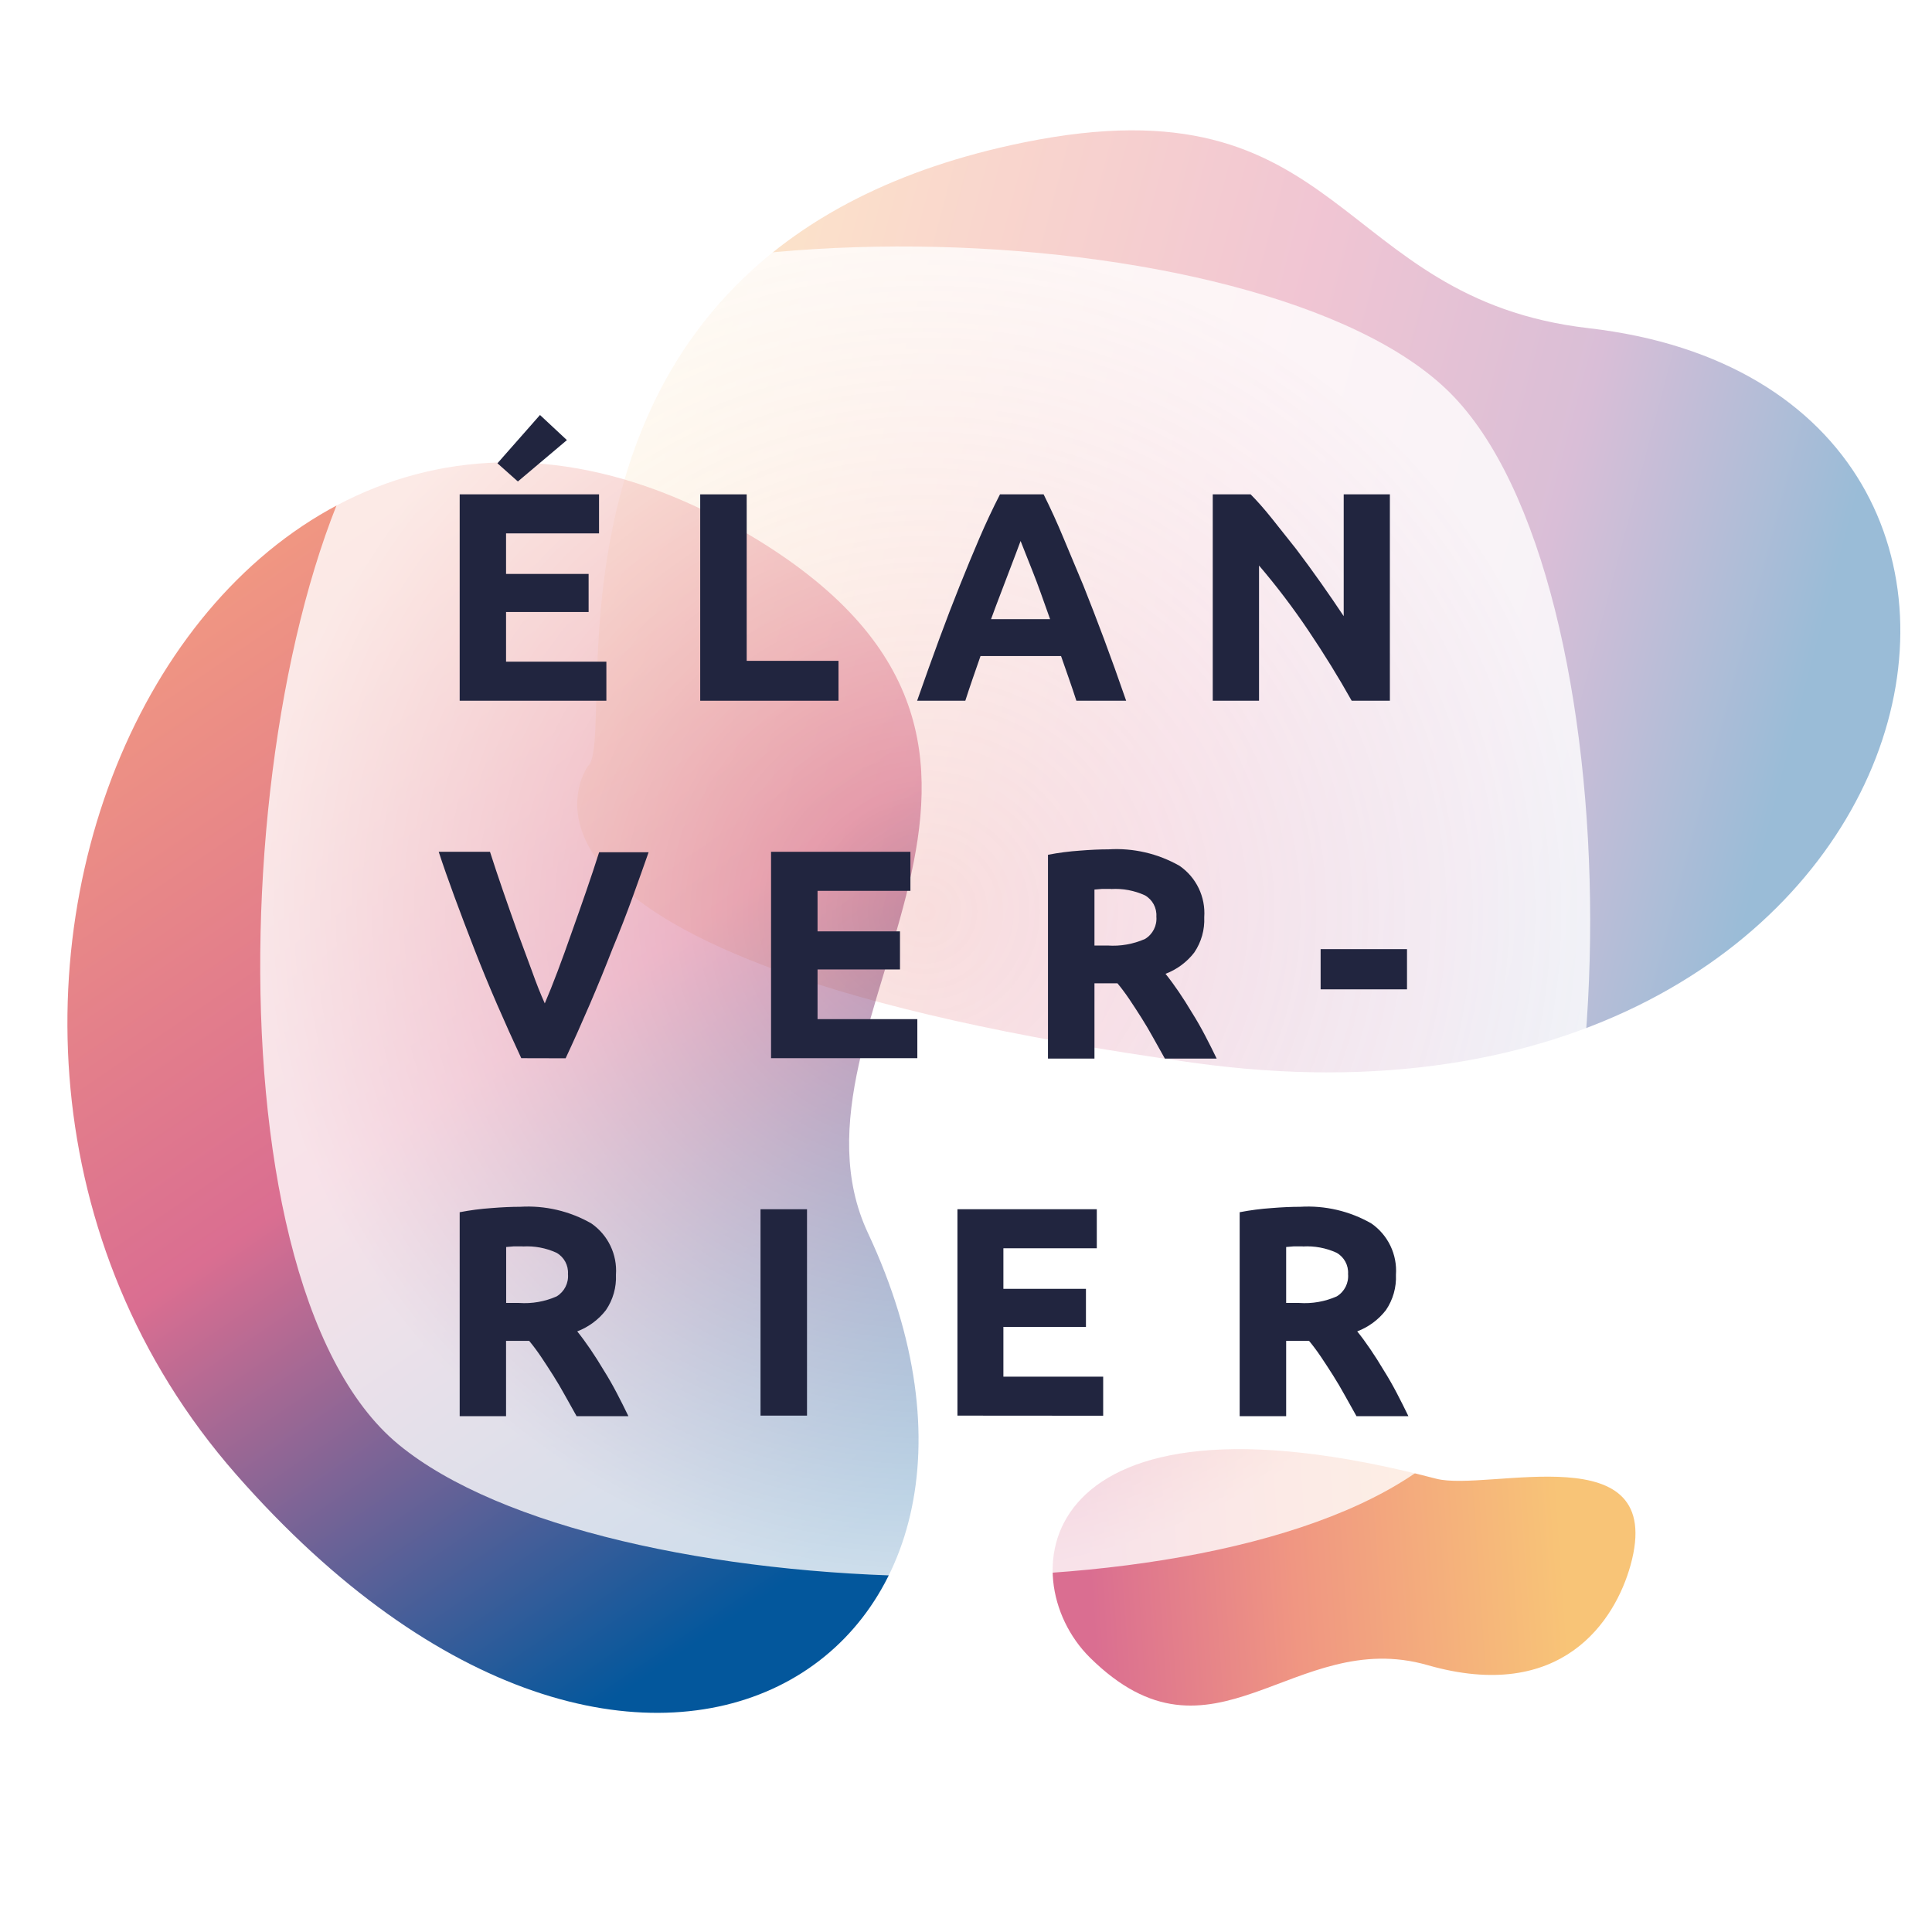
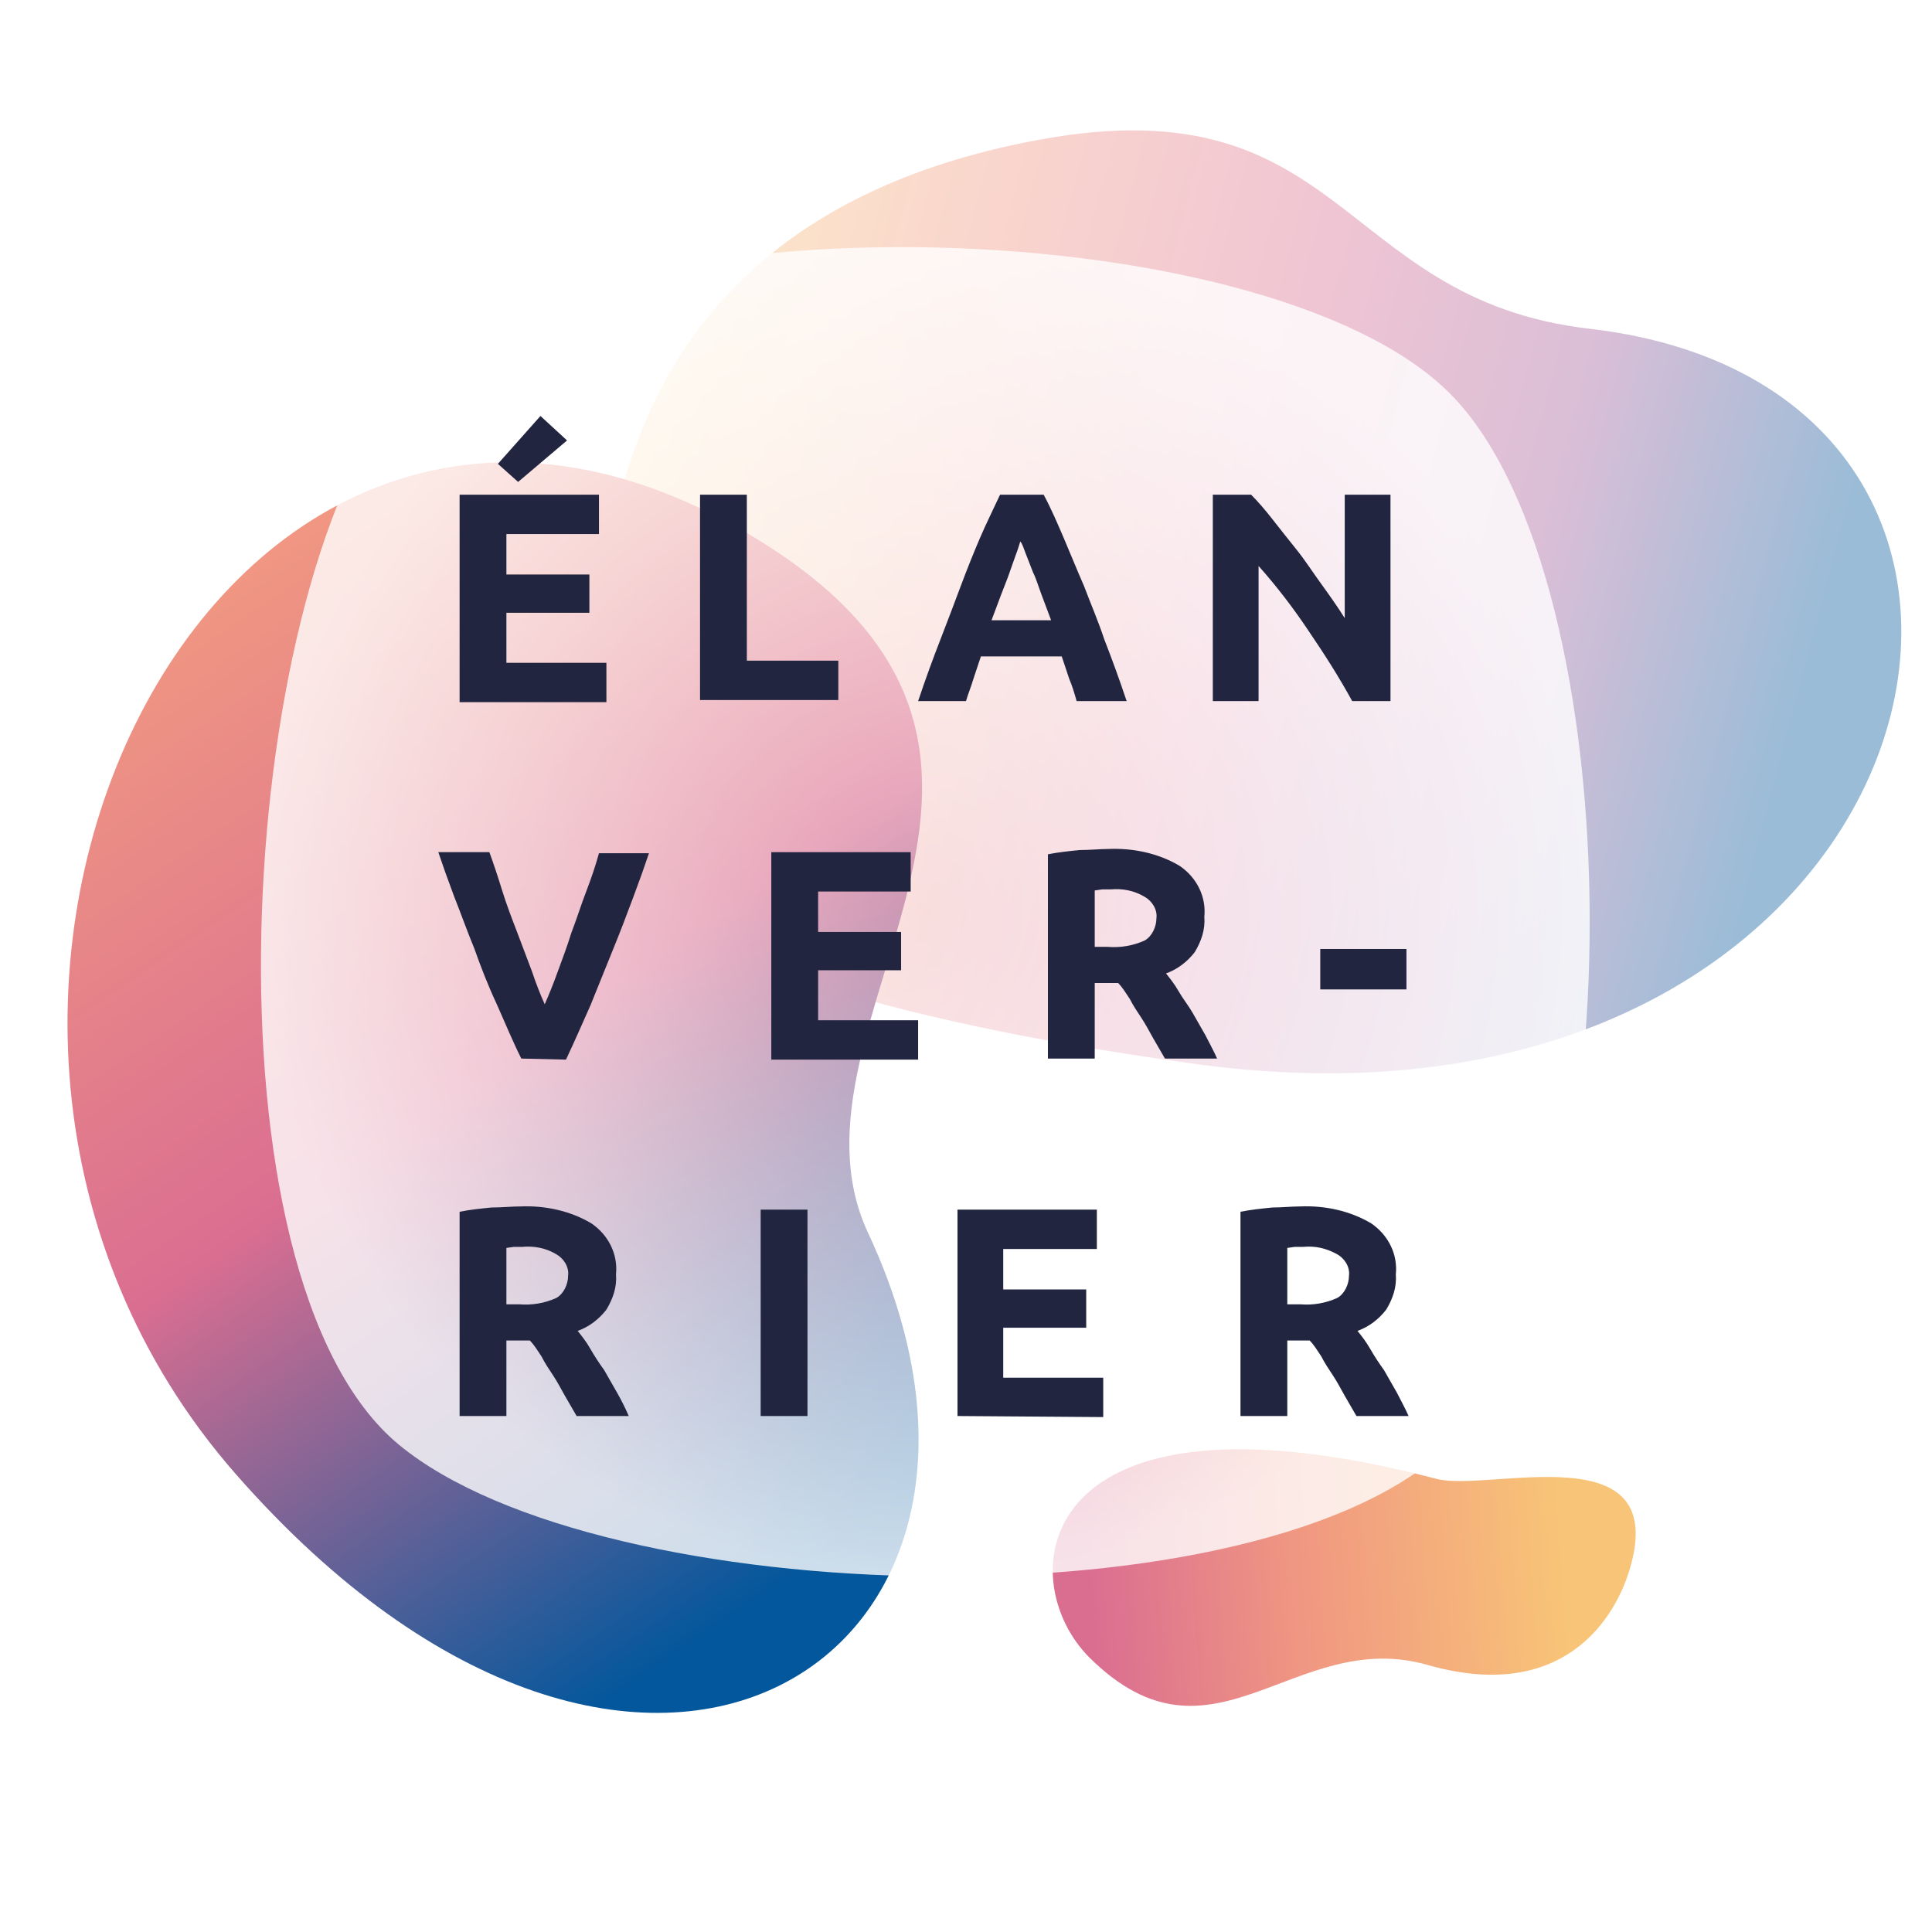
- <svg xmlns="http://www.w3.org/2000/svg" viewBox="0 0 181.61 181.61">
-   <defs>
-     <linearGradient id="Dégradé_sans_nom_12" x1="-300.34" y1="247.69" x2="-263.33" y2="222.57" gradientTransform="matrix(-0.86, -0.5, 0.5, -0.86, -235.24, 209.05)" gradientUnits="userSpaceOnUse">
-       <stop offset="0" stop-color="#f8c477" />
-       <stop offset="0.57" stop-color="#f09682" />
-       <stop offset="1" stop-color="#da6e91" />
+ <svg xmlns="http://www.w3.org/2000/svg" version="1.1" id="Calque_1" x="0px" y="0px" viewBox="0 0 181.6 181.6" style="enable-background:new 0 0 181.6 181.6;" xml:space="preserve">
+   <style type="text/css">
+ 	.st0{fill:url(#tache3_1_);}
+ 	.st1{opacity:0.4;fill:url(#tache2_1_);enable-background:new    ;}
+ 	.st2{fill:url(#tache1_1_);}
+ 	.st3{fill:url(#SVGID_1_);}
+ 	.st4{fill:#21253F;}
+ </style>
+   <g id="taches">
+     <linearGradient id="tache3_1_" gradientUnits="userSpaceOnUse" x1="-319.193" y1="-52.988" x2="-282.183" y2="-27.868" gradientTransform="matrix(-0.86 -0.5 -0.5 0.86 -154.12 31.93)">
+       <stop offset="0" style="stop-color:#F8C477" />
+       <stop offset="0.57" style="stop-color:#F09682" />
+       <stop offset="1" style="stop-color:#DA6E91" />
    </linearGradient>
-     <linearGradient id="linear-gradient" x1="57.62" y1="86.75" x2="154.3" y2="142.89" gradientTransform="translate(-18.8 -25.02) rotate(-15.31)" gradientUnits="userSpaceOnUse">
-       <stop offset="0" stop-color="#f8c477" />
-       <stop offset="0.24" stop-color="#f09682" />
-       <stop offset="0.51" stop-color="#da6e91" />
-       <stop offset="0.76" stop-color="#a15d9a" />
-       <stop offset="1" stop-color="#03579c" />
+     <path id="tache3" class="st0" d="M135,139c4.8,1.3,21.7-4.3,18.3,8.1c-1.4,5.2-6.5,13-19.1,9.4s-20.2,10.8-31.8-0.7   C94.9,148.3,97.1,129.1,135,139z" />
+     <linearGradient id="tache2_1_" gradientUnits="userSpaceOnUse" x1="55.224" y1="95.423" x2="151.904" y2="39.283" gradientTransform="matrix(0.9645 -0.264 -0.264 -0.9645 31.612 150.0538)">
+       <stop offset="0" style="stop-color:#F8C477" />
+       <stop offset="0.24" style="stop-color:#F09682" />
+       <stop offset="0.51" style="stop-color:#DA6E91" />
+       <stop offset="0.76" style="stop-color:#A15D9A" />
+       <stop offset="1" style="stop-color:#03579C" />
    </linearGradient>
-     <linearGradient id="Dégradé_sans_nom_18" x1="-186.7" y1="-559.2" x2="-94.11" y2="-505.43" gradientTransform="translate(-51.28 639.86) rotate(25.55)" gradientUnits="userSpaceOnUse">
-       <stop offset="0" stop-color="#f09682" />
-       <stop offset="0.48" stop-color="#da6e91" />
-       <stop offset="1" stop-color="#03579c" />
+     <path id="tache2" class="st1" d="M55.3,72c3.1-2.8-7.9-48.7,41-58.6c30.3-6.2,29,14.7,53.1,17.5c51.1,5.9,33.3,78.8-37.1,69.1   S55.3,72,55.3,72z" />
+     <linearGradient id="tache1_1_" gradientUnits="userSpaceOnUse" x1="-184.03" y1="747.436" x2="-91.44" y2="693.666" gradientTransform="matrix(0.9022 0.4313 0.4313 -0.9022 -134.8717 808.5345)">
+       <stop offset="0" style="stop-color:#F09682" />
+       <stop offset="0.48" style="stop-color:#DA6E91" />
+       <stop offset="1" style="stop-color:#03579C" />
    </linearGradient>
-     <radialGradient id="radial-gradient" cx="86.96" cy="85.68" r="62.51" gradientUnits="userSpaceOnUse">
-       <stop offset="0" stop-color="#fff" stop-opacity="0.3" />
-       <stop offset="1" stop-color="#fff" stop-opacity="0.8" />
+     <path id="tache1" class="st2" d="M70.2,50.1c34.9,20.5,2,45.7,11.4,65.8c18.7,40-21.4,66-59.4,22.7S20.2,20.8,70.2,50.1z" />
+   </g>
+   <g id="texte">
+     <radialGradient id="SVGID_1_" cx="86.97" cy="98.321" r="62.509" gradientTransform="matrix(1 0 0 -1 0 184)" gradientUnits="userSpaceOnUse">
+       <stop offset="0" style="stop-color:#FFFFFF;stop-opacity:0.3" />
+       <stop offset="1" style="stop-color:#FFFFFF;stop-opacity:0.8" />
    </radialGradient>
-   </defs>
-   <g style="isolation:isolate">
-     <g id="Calque_1" data-name="Calque 1">
-       <path d="M135,139c4.84,1.27,21.74-4.34,18.27,8.14-1.45,5.21-6.47,13-19.09,9.38s-20.16,10.75-31.75-.73C94.88,148.28,97.07,129.09,135,139Z" fill="url(#Dégradé_sans_nom_12)" />
-       <path d="M55.28,72c3.11-2.78-7.86-48.71,41-58.62,30.31-6.15,29,14.7,53.06,17.47,51.07,5.89,33.27,78.81-37.1,69.06S55.28,72,55.28,72Z" opacity="0.4" fill="url(#linear-gradient)" style="mix-blend-mode:multiply" />
-       <path d="M70.17,50.12c34.89,20.47,2,45.67,11.42,65.79,18.74,40-21.41,66-59.4,22.68S20.17,20.79,70.17,50.12Z" fill="url(#Dégradé_sans_nom_18)" style="mix-blend-mode:multiply" />
-       <path d="M136.32,135.79c-17.62,17.33-79.78,15.71-98.85,0s-15.53-79.63,0-98.85,81.38-17.48,98.85,0S153.94,118.47,136.32,135.79Z" fill="url(#radial-gradient)" />
-       <path d="M43.21,65.87V46.47h13.1v3.67H47.57v3.81h7.76v3.58H47.57V62.2H57v3.67Zm10.08-24.5-4.61,3.89-1.92-1.71,4-4.54Z" fill="#21253f" />
-       <path d="M78.82,62.12v3.75h-13V46.47h4.37V62.12Z" fill="#21253f" />
-       <path d="M101.18,65.87q-.32-1-.7-2.08l-.74-2.12H92.17l-.74,2.13q-.37,1.07-.69,2.07H86.21q1.1-3.14,2.08-5.8t1.92-5q.94-2.35,1.85-4.47T94,46.47H98.1q1,2,1.88,4.13t1.87,4.47q.94,2.35,1.93,5t2.08,5.8Zm-5.25-15q-.15.42-.43,1.15l-.64,1.68c-.24.64-.51,1.34-.8,2.1s-.6,1.57-.9,2.4h5.55q-.45-1.26-.86-2.41t-.79-2.1L96.39,52Q96.11,51.28,95.94,50.86Z" fill="#21253f" />
-       <path d="M127.06,65.87q-1.87-3.33-4.06-6.58a67,67,0,0,0-4.65-6.13V65.87H114V46.47h3.56q.92.92,2,2.27t2.28,2.87q1.16,1.53,2.31,3.16t2.16,3.15V46.47h4.34v19.4Z" fill="#21253f" />
-       <path d="M49,99.47Q47.85,97,46.72,94.4t-2.14-5.2q-1-2.57-1.87-4.93t-1.47-4.2h4.82q.54,1.69,1.21,3.63t1.36,3.87L50,91.27q.63,1.77,1.21,3.05.55-1.28,1.2-3t1.34-3.7q.69-1.93,1.36-3.87t1.21-3.64h4.65q-.65,1.86-1.5,4.21T57.57,89.2q-1,2.58-2.13,5.21t-2.27,5.07Z" fill="#21253f" />
-       <path d="M72.48,99.47V80.07h13.1v3.67H76.85v3.81H84.6v3.58H76.85V95.8h9.38v3.67Z" fill="#21253f" />
-       <path d="M104.19,79.84a12,12,0,0,1,6.69,1.55,5.4,5.4,0,0,1,2.32,4.83,5.46,5.46,0,0,1-.94,3.32,6.18,6.18,0,0,1-2.7,2q.59.73,1.23,1.67t1.27,2q.63,1,1.22,2.13t1.09,2.17H109.5l-1.08-1.93q-.55-1-1.12-1.9t-1.14-1.75q-.56-.83-1.12-1.5h-2.16v7.08H98.51V80.35a24.7,24.7,0,0,1,3-.39Q103,79.84,104.19,79.84Zm.25,3.72c-.32,0-.6,0-.85,0l-.71.06v5.26h1.23a7.44,7.44,0,0,0,3.53-.62,2.23,2.23,0,0,0,1.06-2.1,2.14,2.14,0,0,0-1.08-2A6.67,6.67,0,0,0,104.44,83.57Z" fill="#21253f" />
-       <path d="M124.14,89.22h8.12V93h-8.12Z" fill="#21253f" />
-       <path d="M48.89,113.44A12,12,0,0,1,55.58,115a5.4,5.4,0,0,1,2.32,4.83,5.46,5.46,0,0,1-.94,3.32,6.18,6.18,0,0,1-2.7,2q.59.73,1.23,1.67t1.27,2q.63,1,1.22,2.13t1.09,2.17H54.2l-1.08-1.93q-.55-1-1.12-1.9t-1.14-1.75q-.56-.83-1.12-1.5H47.57v7.08H43.21V113.95a24.66,24.66,0,0,1,3-.39Q47.68,113.44,48.89,113.44Zm.25,3.72c-.32,0-.6,0-.85,0l-.71.06v5.26H48.8a7.43,7.43,0,0,0,3.53-.62,2.23,2.23,0,0,0,1.06-2.1,2.14,2.14,0,0,0-1.08-2A6.66,6.66,0,0,0,49.14,117.17Z" fill="#21253f" />
-       <path d="M71.49,113.67h4.37v19.4H71.49Z" fill="#21253f" />
-       <path d="M90,133.07v-19.4h13.1v3.67H94.32v3.81h7.76v3.58H94.32v4.68h9.38v3.67Z" fill="#21253f" />
-       <path d="M122.21,113.44A12,12,0,0,1,128.9,115a5.4,5.4,0,0,1,2.32,4.83,5.46,5.46,0,0,1-.94,3.32,6.18,6.18,0,0,1-2.7,2q.59.73,1.23,1.67t1.27,2q.63,1,1.22,2.13t1.09,2.17h-4.88l-1.08-1.93q-.55-1-1.12-1.9t-1.14-1.75q-.56-.83-1.12-1.5H120.9v7.08h-4.37V113.95a24.66,24.66,0,0,1,3-.39Q121,113.44,122.21,113.44Zm.25,3.72c-.32,0-.6,0-.85,0l-.71.06v5.26h1.23a7.43,7.43,0,0,0,3.53-.62,2.23,2.23,0,0,0,1.06-2.1,2.14,2.14,0,0,0-1.08-2A6.66,6.66,0,0,0,122.46,117.17Z" fill="#21253f" />
-     </g>
+     <path class="st3" d="M136.3,135.8c-17.6,17.3-79.8,15.7-98.8,0s-15.5-79.6,0-98.8s81.4-17.5,98.8,0S153.9,118.5,136.3,135.8z" />
+     <path class="st4" d="M43.2,65.9V46.5h13.1v3.7h-8.7V54h7.8v3.6h-7.8v4.7H57v3.7H43.2z M53.3,41.4l-4.6,3.9l-1.9-1.7l4-4.5   L53.3,41.4z" />
+     <path class="st4" d="M78.8,62.1v3.7h-13V46.5h4.4v15.6H78.8z" />
+     <path class="st4" d="M101.2,65.9c-0.2-0.7-0.4-1.4-0.7-2.1l-0.7-2.1h-7.6l-0.7,2.1c-0.2,0.7-0.5,1.4-0.7,2.1h-4.5   c0.7-2.1,1.4-4,2.1-5.8c0.7-1.8,1.3-3.4,1.9-5c0.6-1.6,1.2-3.1,1.8-4.5c0.6-1.4,1.3-2.8,1.9-4.1h4.1c0.7,1.3,1.3,2.7,1.9,4.1   c0.6,1.4,1.2,2.9,1.9,4.5c0.6,1.6,1.3,3.2,1.9,5c0.7,1.8,1.4,3.7,2.1,5.8H101.2z M95.9,50.9c-0.1,0.3-0.2,0.7-0.4,1.2l-0.6,1.7   c-0.2,0.6-0.5,1.3-0.8,2.1s-0.6,1.6-0.9,2.4h5.6c-0.3-0.8-0.6-1.6-0.9-2.4c-0.3-0.8-0.5-1.5-0.8-2.1L96.4,52   C96.2,51.5,96.1,51.1,95.9,50.9L95.9,50.9z" />
+     <path class="st4" d="M127.1,65.9c-1.2-2.2-2.6-4.4-4.1-6.6c-1.4-2.1-3-4.2-4.7-6.1v12.7H114V46.5h3.6c0.6,0.6,1.3,1.4,2,2.3   s1.5,1.9,2.3,2.9c0.8,1,1.5,2.1,2.3,3.2c0.8,1.1,1.5,2.1,2.2,3.2V46.5h4.3v19.4H127.1z" />
+     <path class="st4" d="M49,99.5c-0.8-1.6-1.5-3.3-2.3-5.1c-0.8-1.7-1.5-3.5-2.1-5.2c-0.7-1.7-1.3-3.4-1.9-4.9c-0.6-1.6-1.1-3-1.5-4.2   h4.8c0.4,1.1,0.8,2.3,1.2,3.6c0.4,1.3,0.9,2.6,1.4,3.9l1.4,3.7c0.4,1.2,0.8,2.2,1.2,3.1c0.4-0.9,0.8-1.9,1.2-3s0.9-2.4,1.3-3.7   c0.5-1.3,0.9-2.6,1.4-3.9s0.9-2.5,1.2-3.6H61c-0.4,1.2-0.9,2.6-1.5,4.2s-1.2,3.2-1.9,4.9c-0.7,1.7-1.4,3.5-2.1,5.2   c-0.8,1.8-1.5,3.4-2.3,5.1L49,99.5z" />
+     <path class="st4" d="M72.5,99.5V80.1h13.1v3.7h-8.7v3.8h7.8v3.6h-7.8v4.7h9.4v3.7H72.5z" />
+     <path class="st4" d="M104.2,79.8c2.3-0.1,4.7,0.4,6.7,1.6c1.6,1.1,2.5,2.9,2.3,4.8c0.1,1.2-0.3,2.3-0.9,3.3c-0.7,0.9-1.6,1.6-2.7,2   c0.4,0.5,0.8,1,1.2,1.7s0.9,1.3,1.3,2c0.4,0.7,0.8,1.4,1.2,2.1c0.4,0.8,0.8,1.5,1.1,2.2h-4.9l-1.1-1.9c-0.4-0.7-0.7-1.3-1.1-1.9   c-0.4-0.6-0.8-1.2-1.1-1.8c-0.4-0.6-0.7-1.1-1.1-1.5h-2.2v7.1h-4.4V80.3c1-0.2,2-0.3,3-0.4C102.5,79.9,103.4,79.8,104.2,79.8z    M104.4,83.6c-0.3,0-0.6,0-0.8,0l-0.7,0.1v5.3h1.2c1.2,0.1,2.4-0.1,3.5-0.6c0.7-0.4,1.1-1.3,1.1-2.1c0.1-0.8-0.4-1.6-1.1-2   C106.6,83.7,105.5,83.5,104.4,83.6L104.4,83.6z" />
+     <path class="st4" d="M124.1,89.2h8.1V93h-8.1L124.1,89.2z" />
+     <path class="st4" d="M48.9,113.4c2.3-0.1,4.7,0.4,6.7,1.6c1.6,1.1,2.5,2.9,2.3,4.8c0.1,1.2-0.3,2.3-0.9,3.3c-0.7,0.9-1.6,1.6-2.7,2   c0.4,0.5,0.8,1,1.2,1.7s0.8,1.3,1.3,2c0.4,0.7,0.8,1.4,1.2,2.1s0.8,1.5,1.1,2.2h-4.9l-1.1-1.9c-0.4-0.7-0.7-1.3-1.1-1.9   c-0.4-0.6-0.8-1.2-1.1-1.8c-0.4-0.6-0.7-1.1-1.1-1.5h-2.2v7.1h-4.4v-19.2c1-0.2,2-0.3,3-0.4C47.2,113.5,48.1,113.4,48.9,113.4z    M49.1,117.2c-0.3,0-0.6,0-0.8,0l-0.7,0.1v5.3h1.2c1.2,0.1,2.4-0.1,3.5-0.6c0.7-0.4,1.1-1.3,1.1-2.1c0.1-0.8-0.4-1.6-1.1-2   C51.3,117.3,50.2,117.1,49.1,117.2L49.1,117.2z" />
+     <path class="st4" d="M71.5,113.7h4.4v19.4h-4.4V113.7z" />
+     <path class="st4" d="M90,133.1v-19.4h13.1v3.7h-8.8v3.8h7.8v3.6h-7.8v4.7h9.4v3.7L90,133.1z" />
+     <path class="st4" d="M122.2,113.4c2.3-0.1,4.7,0.4,6.7,1.6c1.6,1.1,2.5,2.9,2.3,4.8c0.1,1.2-0.3,2.3-0.9,3.3   c-0.7,0.9-1.6,1.6-2.7,2c0.4,0.5,0.8,1,1.2,1.7s0.8,1.3,1.3,2c0.4,0.7,0.8,1.4,1.2,2.1c0.4,0.8,0.8,1.5,1.1,2.2h-4.9l-1.1-1.9   c-0.4-0.7-0.7-1.3-1.1-1.9c-0.4-0.6-0.8-1.2-1.1-1.8c-0.4-0.6-0.7-1.1-1.1-1.5h-2.1v7.1h-4.4v-19.2c1-0.2,2-0.3,3-0.4   C120.5,113.5,121.4,113.4,122.2,113.4z M122.5,117.2c-0.3,0-0.6,0-0.8,0l-0.7,0.1v5.3h1.2c1.2,0.1,2.4-0.1,3.5-0.6   c0.7-0.4,1.1-1.3,1.1-2.1c0.1-0.8-0.4-1.6-1.1-2C124.6,117.3,123.6,117.1,122.5,117.2L122.5,117.2z" />
  </g>
</svg>
